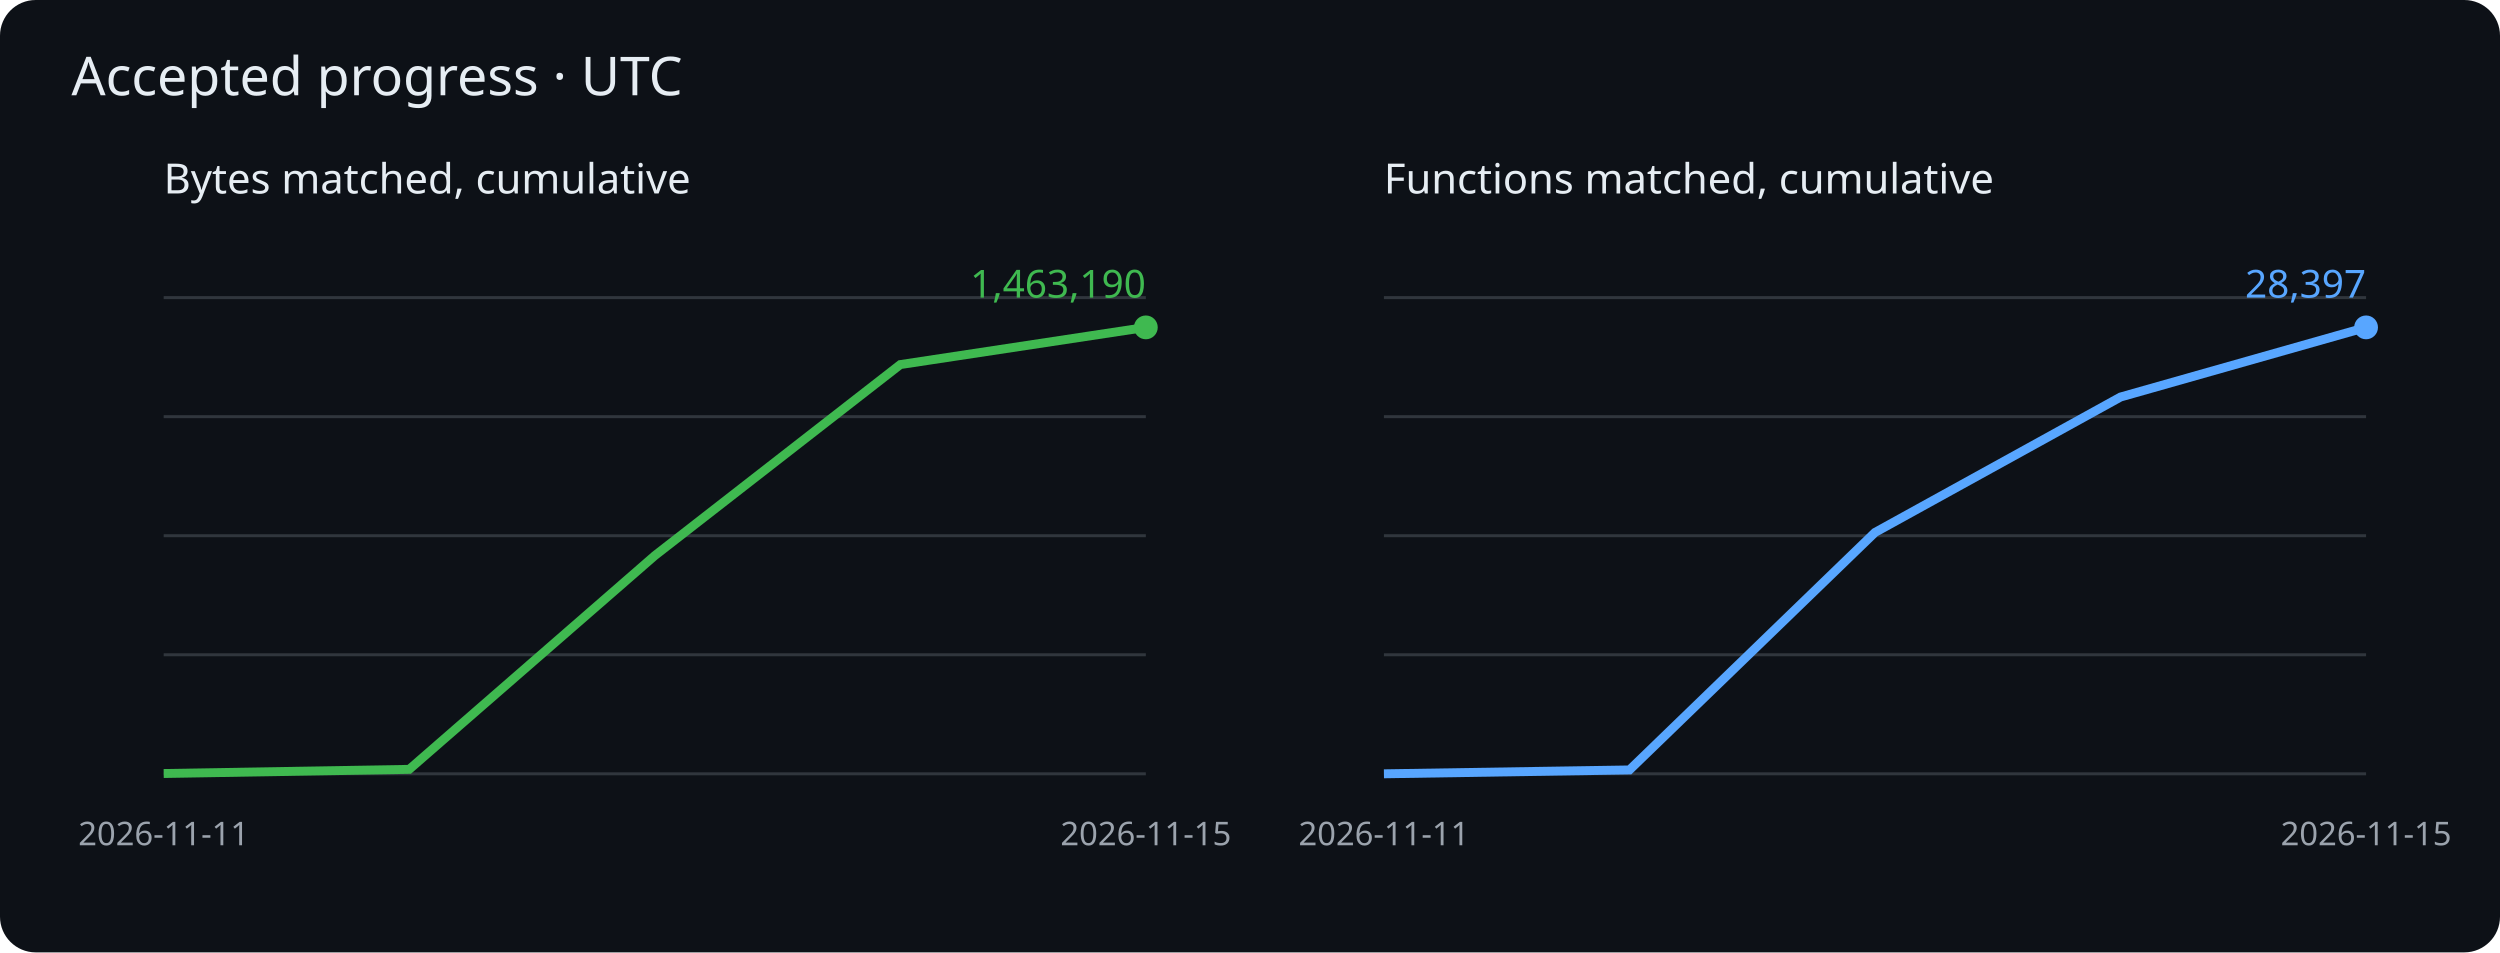
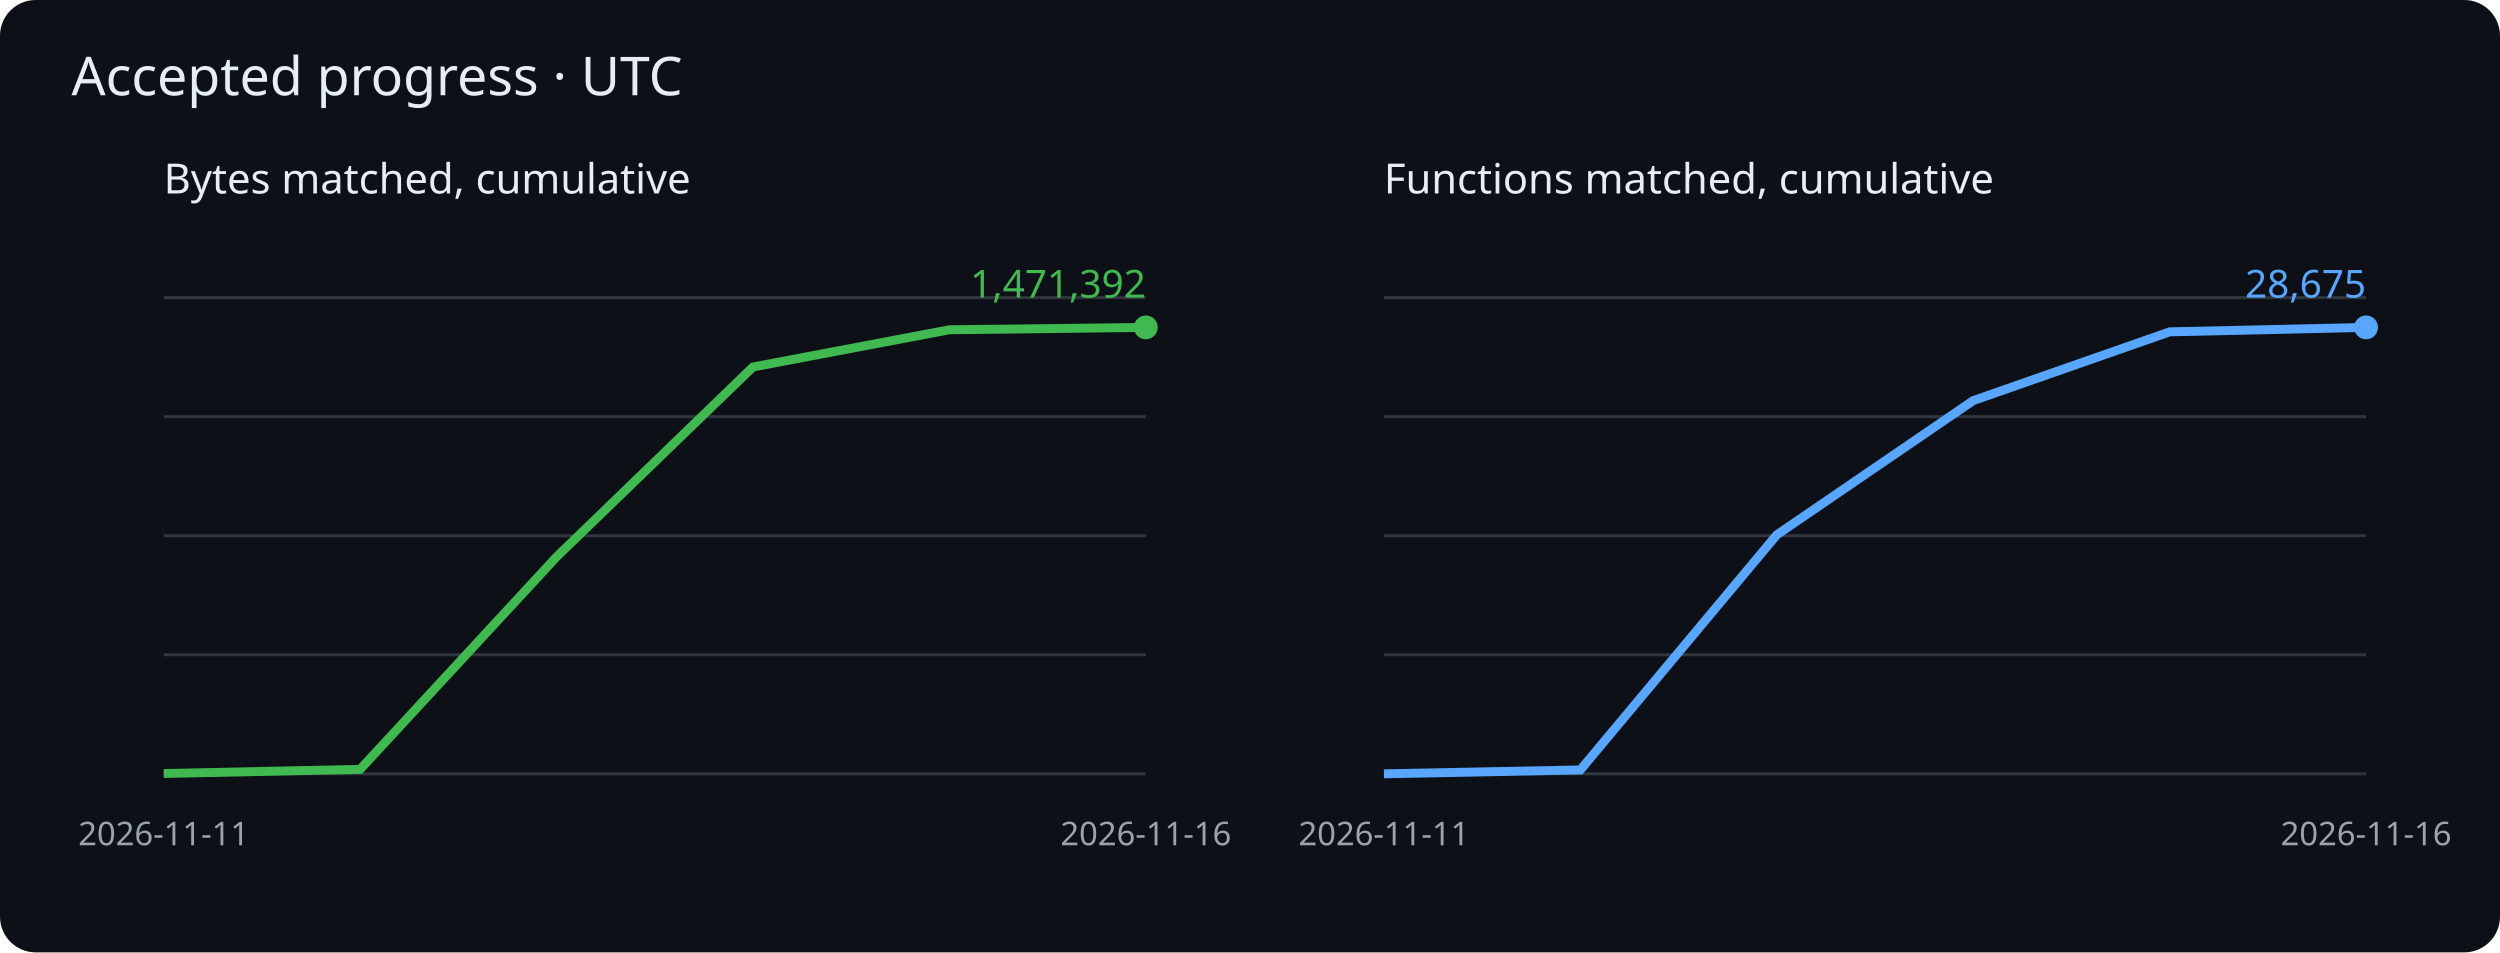
<svg xmlns="http://www.w3.org/2000/svg" viewBox="0 0 840 320" role="img" aria-label="Cumulative matched bytes and functions">
  <rect width="840" height="320" rx="12" fill="#0d1117" />
  <g font-family="sans-serif">
    <text x="24" y="32" fill="#e6edf3" font-size="18">Accepted progress · UTC</text>
    <text x="55" y="65" fill="#e6edf3" font-size="14">Bytes matched, cumulative</text>
    <path d="M55 260h330" stroke="#30363d" />
    <path d="M55 220h330" stroke="#30363d" />
    <path d="M55 180h330" stroke="#30363d" />
    <path d="M55 140h330" stroke="#30363d" />
    <path d="M55 100h330" stroke="#30363d" />
-     <polyline points="55.0,259.9 137.5,258.5 220.0,186.7 302.5,122.5 385.0,110.0" fill="none" stroke="#3fb950" stroke-width="3" />
+     <polyline points="55.0,259.9 121.0,258.5 187.0,187.1 253.0,123.3 319.0,110.8 385.0,110.0" fill="none" stroke="#3fb950" stroke-width="3" />
    <circle cx="385.0" cy="110.0" r="4" fill="#3fb950" />
-     <text x="385.0" y="100.0" text-anchor="end" fill="#3fb950" font-size="13">1,463,190</text>
+     <text x="385.0" y="100.0" text-anchor="end" fill="#3fb950" font-size="13">1,471,392</text>
    <text x="55.0" y="284" fill="#9ba3ad" font-size="11" text-anchor="middle">2026-11-11</text>
-     <text x="385.0" y="284" fill="#9ba3ad" font-size="11" text-anchor="middle">2026-11-15</text>
+     <text x="385.0" y="284" fill="#9ba3ad" font-size="11" text-anchor="middle">2026-11-16</text>
    <text x="465" y="65" fill="#e6edf3" font-size="14">Functions matched, cumulative</text>
    <path d="M465 260h330" stroke="#30363d" />
    <path d="M465 220h330" stroke="#30363d" />
    <path d="M465 180h330" stroke="#30363d" />
    <path d="M465 140h330" stroke="#30363d" />
    <path d="M465 100h330" stroke="#30363d" />
-     <polyline points="465.0,260.0 547.5,258.7 630.0,178.9 712.5,133.4 795.0,110.0" fill="none" stroke="#58a6ff" stroke-width="3" />
+     <polyline points="465.0,260.0 531.0,258.7 597.0,179.7 663.0,134.6 729.0,111.5 795.0,110.0" fill="none" stroke="#58a6ff" stroke-width="3" />
    <circle cx="795.0" cy="110.0" r="4" fill="#58a6ff" />
-     <text x="795.0" y="100.0" text-anchor="end" fill="#58a6ff" font-size="13">28,397</text>
+     <text x="795.0" y="100.0" text-anchor="end" fill="#58a6ff" font-size="13">28,675</text>
    <text x="465.0" y="284" fill="#9ba3ad" font-size="11" text-anchor="middle">2026-11-11</text>
-     <text x="795.0" y="284" fill="#9ba3ad" font-size="11" text-anchor="middle">2026-11-15</text>
+     <text x="795.0" y="284" fill="#9ba3ad" font-size="11" text-anchor="middle">2026-11-16</text>
  </g>
</svg>
